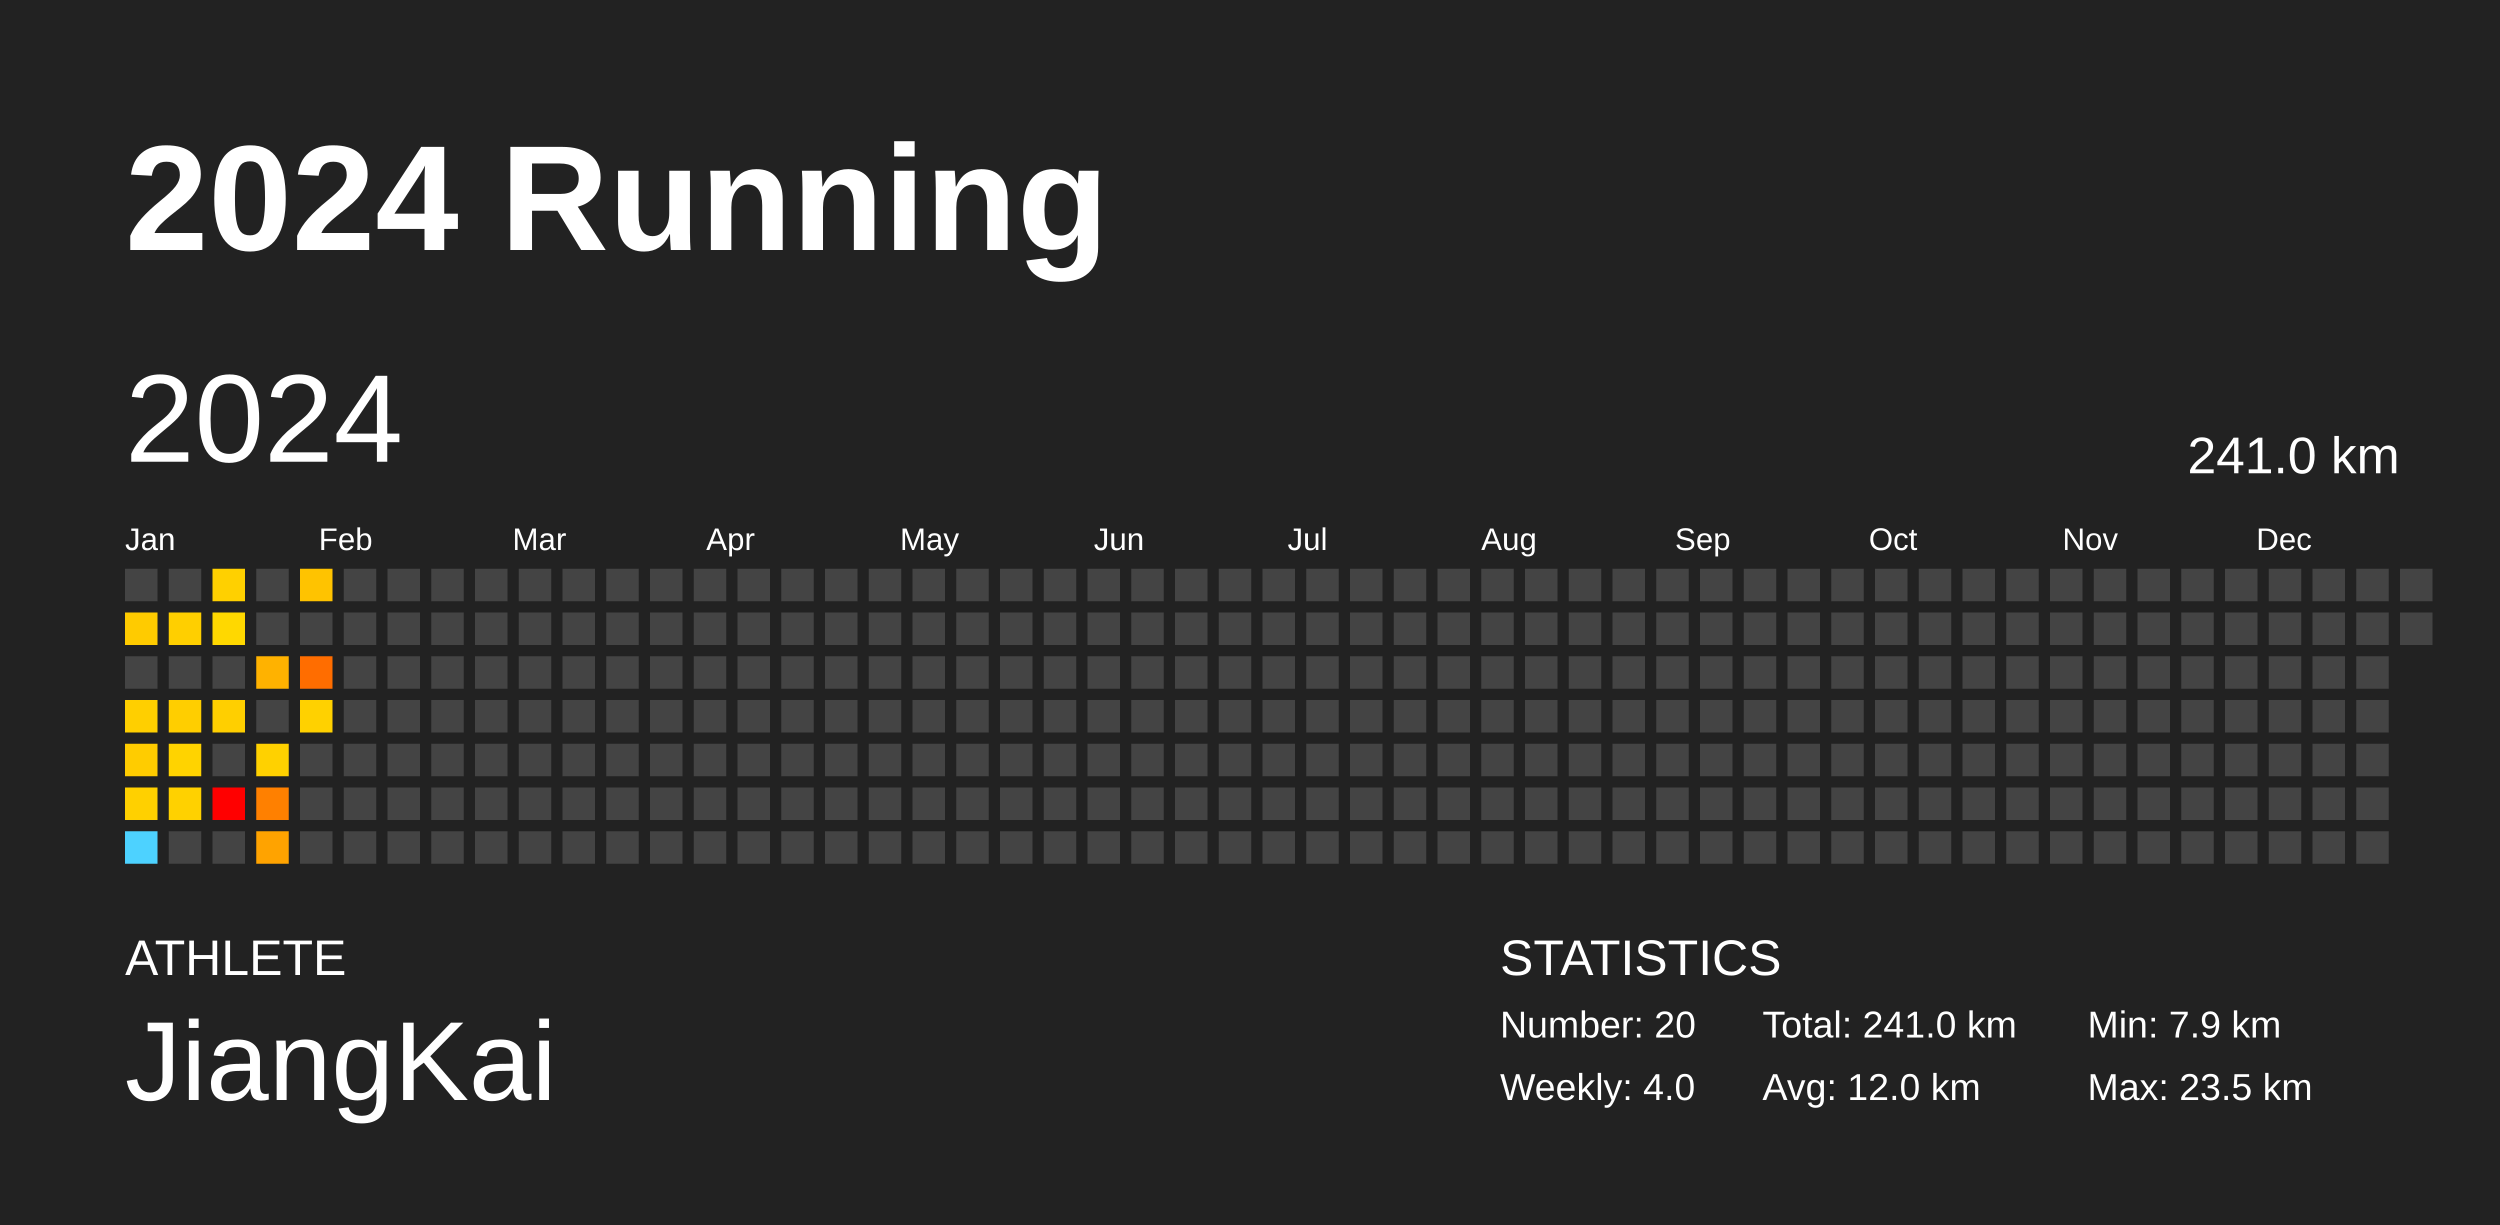
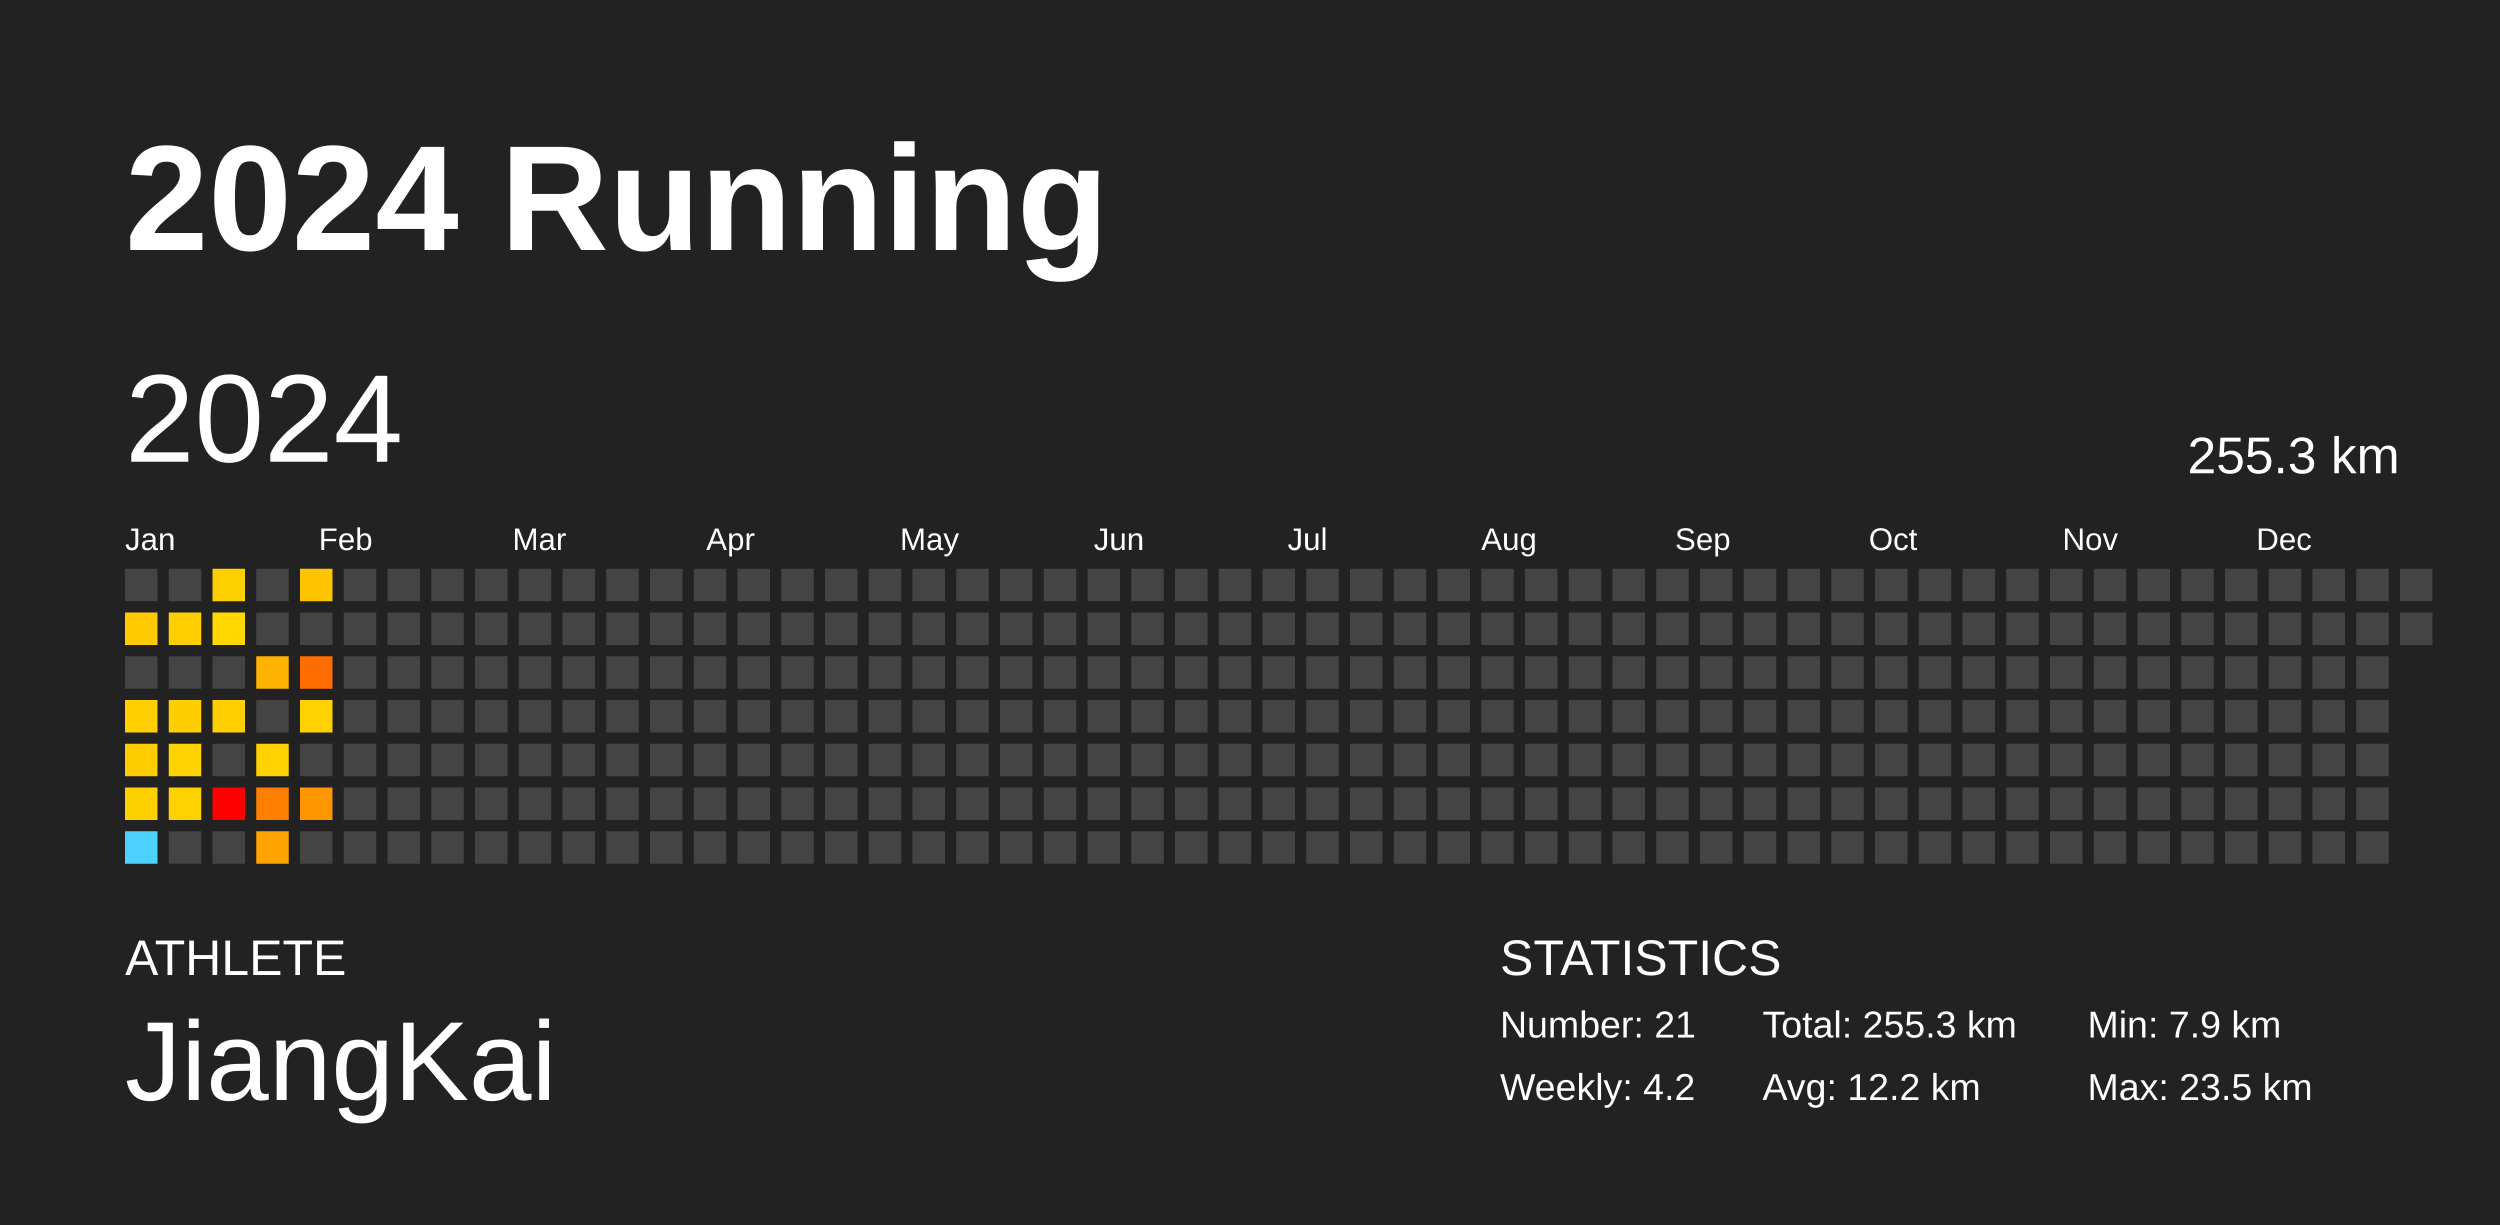
<svg xmlns="http://www.w3.org/2000/svg" baseProfile="full" height="98mm" version="1.1" viewBox="0,0,200,98" width="200mm">
  <defs />
  <rect fill="#222222" height="98" width="200" x="0" y="0" />
  <text fill="#FFFFFF" style="font-size:12px; font-family:Arial; font-weight:bold;" x="10" y="20">2024 Running</text>
  <text fill="#FFFFFF" style="font-size:4px; font-family:Arial" x="10" y="78">ATHLETE</text>
  <text fill="#FFFFFF" style="font-size:9px; font-family:Arial" x="10" y="88">JiangKai</text>
  <text fill="#FFFFFF" style="font-size:4px; font-family:Arial" x="120" y="78">STATISTICS</text>
-   <text fill="#FFFFFF" style="font-size:3px; font-family:Arial" x="120" y="83">Number: 20</text>
-   <text fill="#FFFFFF" style="font-size:3px; font-family:Arial" x="120" y="88">Weekly: 4.0</text>
-   <text fill="#FFFFFF" style="font-size:3px; font-family:Arial" x="141" y="83">Total: 241.0 km</text>
-   <text fill="#FFFFFF" style="font-size:3px; font-family:Arial" x="141" y="88">Avg: 12.0 km</text>
+   <text fill="#FFFFFF" style="font-size:3px; font-family:Arial" x="120" y="83">Number: 21</text>
+   <text fill="#FFFFFF" style="font-size:3px; font-family:Arial" x="120" y="88">Weekly: 4.2</text>
+   <text fill="#FFFFFF" style="font-size:3px; font-family:Arial" x="141" y="83">Total: 255.3 km</text>
+   <text fill="#FFFFFF" style="font-size:3px; font-family:Arial" x="141" y="88">Avg: 12.2 km</text>
  <text fill="#FFFFFF" style="font-size:3px; font-family:Arial" x="167" y="83">Min: 7.9 km</text>
  <text fill="#FFFFFF" style="font-size:3px; font-family:Arial" x="167" y="88">Max: 23.5 km</text>
  <text dominant-baseline="hanging" fill="#FFFFFF" style="font-size:10.0px; font-family:Arial;" x="10" y="30">2024</text>
-   <text dominant-baseline="hanging" fill="#FFFFFF" style="font-size:4.125px; font-family:Arial;" x="175" y="35">241.0 km</text>
+   <text dominant-baseline="hanging" fill="#FFFFFF" style="font-size:4.125px; font-family:Arial;" x="175" y="35">255.3 km</text>
  <text fill="#FFFFFF" style="font-size:2.5px; font-family:Arial" x="10.0" y="44">Jan</text>
  <text fill="#FFFFFF" style="font-size:2.5px; font-family:Arial" x="25.5" y="44">Feb</text>
  <text fill="#FFFFFF" style="font-size:2.5px; font-family:Arial" x="41.0" y="44">Mar</text>
  <text fill="#FFFFFF" style="font-size:2.5px; font-family:Arial" x="56.5" y="44">Apr</text>
  <text fill="#FFFFFF" style="font-size:2.5px; font-family:Arial" x="72.0" y="44">May</text>
  <text fill="#FFFFFF" style="font-size:2.5px; font-family:Arial" x="87.5" y="44">Jun</text>
  <text fill="#FFFFFF" style="font-size:2.5px; font-family:Arial" x="103.0" y="44">Jul</text>
  <text fill="#FFFFFF" style="font-size:2.5px; font-family:Arial" x="118.5" y="44">Aug</text>
  <text fill="#FFFFFF" style="font-size:2.5px; font-family:Arial" x="134.0" y="44">Sep</text>
  <text fill="#FFFFFF" style="font-size:2.5px; font-family:Arial" x="149.5" y="44">Oct</text>
  <text fill="#FFFFFF" style="font-size:2.5px; font-family:Arial" x="165.0" y="44">Nov</text>
  <text fill="#FFFFFF" style="font-size:2.5px; font-family:Arial" x="180.5" y="44">Dec</text>
  <rect fill="#444444" height="2.6" width="2.6" x="10.0" y="45.5" />
  <rect fill="#ffcb00" height="2.6" width="2.6" x="10.0" y="49.0" />
  <rect fill="#444444" height="2.6" width="2.6" x="10.0" y="52.5" />
  <rect fill="#ffcf00" height="2.6" width="2.6" x="10.0" y="56.0" />
  <rect fill="#ffcc00" height="2.6" width="2.6" x="10.0" y="59.5" />
  <rect fill="#ffd000" height="2.6" width="2.6" x="10.0" y="63.0" />
  <rect fill="#4dd2ff" height="2.6" width="2.6" x="10.0" y="66.5" />
  <rect fill="#444444" height="2.6" width="2.6" x="13.5" y="45.5" />
  <rect fill="#ffcf00" height="2.6" width="2.6" x="13.5" y="49.0" />
  <rect fill="#444444" height="2.6" width="2.6" x="13.5" y="52.5" />
  <rect fill="#ffce00" height="2.6" width="2.6" x="13.5" y="56.0" />
  <rect fill="#ffd300" height="2.6" width="2.6" x="13.5" y="59.5" />
  <rect fill="#ffd100" height="2.6" width="2.6" x="13.5" y="63.0" />
  <rect fill="#444444" height="2.6" width="2.6" x="13.5" y="66.5" />
  <rect fill="#ffd000" height="2.6" width="2.6" x="17.0" y="45.5" />
  <rect fill="#ffd800" height="2.6" width="2.6" x="17.0" y="49.0" />
  <rect fill="#444444" height="2.6" width="2.6" x="17.0" y="52.5" />
  <rect fill="#ffcf00" height="2.6" width="2.6" x="17.0" y="56.0" />
  <rect fill="#444444" height="2.6" width="2.6" x="17.0" y="59.5" />
  <rect fill="red" height="2.6" width="2.6" x="17.0" y="63.0" />
  <rect fill="#444444" height="2.6" width="2.6" x="17.0" y="66.5" />
  <rect fill="#444444" height="2.6" width="2.6" x="20.5" y="45.5" />
  <rect fill="#444444" height="2.6" width="2.6" x="20.5" y="49.0" />
  <rect fill="#ffb200" height="2.6" width="2.6" x="20.5" y="52.5" />
  <rect fill="#444444" height="2.6" width="2.6" x="20.5" y="56.0" />
  <rect fill="#ffd100" height="2.6" width="2.6" x="20.5" y="59.5" />
  <rect fill="#ff8000" height="2.6" width="2.6" x="20.5" y="63.0" />
  <rect fill="#ffa300" height="2.6" width="2.6" x="20.5" y="66.5" />
  <rect fill="#ffc300" height="2.6" width="2.6" x="24.0" y="45.5" />
  <rect fill="#444444" height="2.6" width="2.6" x="24.0" y="49.0" />
  <rect fill="#ff6d00" height="2.6" width="2.6" x="24.0" y="52.5" />
  <rect fill="#ffd100" height="2.6" width="2.6" x="24.0" y="56.0" />
  <rect fill="#444444" height="2.6" width="2.6" x="24.0" y="59.5" />
-   <rect fill="#444444" height="2.6" width="2.6" x="24.0" y="63.0" />
+   <rect fill="#ff9600" height="2.6" width="2.6" x="24.0" y="63.0" />
  <rect fill="#444444" height="2.6" width="2.6" x="24.0" y="66.5" />
  <rect fill="#444444" height="2.6" width="2.6" x="27.5" y="45.5" />
  <rect fill="#444444" height="2.6" width="2.6" x="27.5" y="49.0" />
  <rect fill="#444444" height="2.6" width="2.6" x="27.5" y="52.5" />
  <rect fill="#444444" height="2.6" width="2.6" x="27.5" y="56.0" />
  <rect fill="#444444" height="2.6" width="2.6" x="27.5" y="59.5" />
  <rect fill="#444444" height="2.6" width="2.6" x="27.5" y="63.0" />
  <rect fill="#444444" height="2.6" width="2.6" x="27.5" y="66.5" />
  <rect fill="#444444" height="2.6" width="2.6" x="31.0" y="45.5" />
  <rect fill="#444444" height="2.6" width="2.6" x="31.0" y="49.0" />
  <rect fill="#444444" height="2.6" width="2.6" x="31.0" y="52.5" />
  <rect fill="#444444" height="2.6" width="2.6" x="31.0" y="56.0" />
  <rect fill="#444444" height="2.6" width="2.6" x="31.0" y="59.5" />
  <rect fill="#444444" height="2.6" width="2.6" x="31.0" y="63.0" />
  <rect fill="#444444" height="2.6" width="2.6" x="31.0" y="66.5" />
  <rect fill="#444444" height="2.6" width="2.6" x="34.5" y="45.5" />
  <rect fill="#444444" height="2.6" width="2.6" x="34.5" y="49.0" />
  <rect fill="#444444" height="2.6" width="2.6" x="34.5" y="52.5" />
  <rect fill="#444444" height="2.6" width="2.6" x="34.5" y="56.0" />
  <rect fill="#444444" height="2.6" width="2.6" x="34.5" y="59.5" />
  <rect fill="#444444" height="2.6" width="2.6" x="34.5" y="63.0" />
  <rect fill="#444444" height="2.6" width="2.6" x="34.5" y="66.5" />
  <rect fill="#444444" height="2.6" width="2.6" x="38.0" y="45.5" />
  <rect fill="#444444" height="2.6" width="2.6" x="38.0" y="49.0" />
  <rect fill="#444444" height="2.6" width="2.6" x="38.0" y="52.5" />
  <rect fill="#444444" height="2.6" width="2.6" x="38.0" y="56.0" />
  <rect fill="#444444" height="2.6" width="2.6" x="38.0" y="59.5" />
  <rect fill="#444444" height="2.6" width="2.6" x="38.0" y="63.0" />
  <rect fill="#444444" height="2.6" width="2.6" x="38.0" y="66.5" />
  <rect fill="#444444" height="2.6" width="2.6" x="41.5" y="45.5" />
  <rect fill="#444444" height="2.6" width="2.6" x="41.5" y="49.0" />
  <rect fill="#444444" height="2.6" width="2.6" x="41.5" y="52.5" />
  <rect fill="#444444" height="2.6" width="2.6" x="41.5" y="56.0" />
  <rect fill="#444444" height="2.6" width="2.6" x="41.5" y="59.5" />
  <rect fill="#444444" height="2.6" width="2.6" x="41.5" y="63.0" />
  <rect fill="#444444" height="2.6" width="2.6" x="41.5" y="66.5" />
  <rect fill="#444444" height="2.6" width="2.6" x="45.0" y="45.5" />
  <rect fill="#444444" height="2.6" width="2.6" x="45.0" y="49.0" />
  <rect fill="#444444" height="2.6" width="2.6" x="45.0" y="52.5" />
  <rect fill="#444444" height="2.6" width="2.6" x="45.0" y="56.0" />
  <rect fill="#444444" height="2.6" width="2.6" x="45.0" y="59.5" />
  <rect fill="#444444" height="2.6" width="2.6" x="45.0" y="63.0" />
  <rect fill="#444444" height="2.6" width="2.6" x="45.0" y="66.5" />
  <rect fill="#444444" height="2.6" width="2.6" x="48.5" y="45.5" />
  <rect fill="#444444" height="2.6" width="2.6" x="48.5" y="49.0" />
  <rect fill="#444444" height="2.6" width="2.6" x="48.5" y="52.5" />
  <rect fill="#444444" height="2.6" width="2.6" x="48.5" y="56.0" />
  <rect fill="#444444" height="2.6" width="2.6" x="48.5" y="59.5" />
  <rect fill="#444444" height="2.6" width="2.6" x="48.5" y="63.0" />
  <rect fill="#444444" height="2.6" width="2.6" x="48.5" y="66.5" />
  <rect fill="#444444" height="2.6" width="2.6" x="52.0" y="45.5" />
  <rect fill="#444444" height="2.6" width="2.6" x="52.0" y="49.0" />
  <rect fill="#444444" height="2.6" width="2.6" x="52.0" y="52.5" />
  <rect fill="#444444" height="2.6" width="2.6" x="52.0" y="56.0" />
  <rect fill="#444444" height="2.6" width="2.6" x="52.0" y="59.5" />
  <rect fill="#444444" height="2.6" width="2.6" x="52.0" y="63.0" />
  <rect fill="#444444" height="2.6" width="2.6" x="52.0" y="66.5" />
  <rect fill="#444444" height="2.6" width="2.6" x="55.5" y="45.5" />
  <rect fill="#444444" height="2.6" width="2.6" x="55.5" y="49.0" />
  <rect fill="#444444" height="2.6" width="2.6" x="55.5" y="52.5" />
  <rect fill="#444444" height="2.6" width="2.6" x="55.5" y="56.0" />
  <rect fill="#444444" height="2.6" width="2.6" x="55.5" y="59.5" />
  <rect fill="#444444" height="2.6" width="2.6" x="55.5" y="63.0" />
  <rect fill="#444444" height="2.6" width="2.6" x="55.5" y="66.5" />
  <rect fill="#444444" height="2.6" width="2.6" x="59.0" y="45.5" />
  <rect fill="#444444" height="2.6" width="2.6" x="59.0" y="49.0" />
  <rect fill="#444444" height="2.6" width="2.6" x="59.0" y="52.5" />
  <rect fill="#444444" height="2.6" width="2.6" x="59.0" y="56.0" />
  <rect fill="#444444" height="2.6" width="2.6" x="59.0" y="59.5" />
  <rect fill="#444444" height="2.6" width="2.6" x="59.0" y="63.0" />
  <rect fill="#444444" height="2.6" width="2.6" x="59.0" y="66.5" />
  <rect fill="#444444" height="2.6" width="2.6" x="62.5" y="45.5" />
  <rect fill="#444444" height="2.6" width="2.6" x="62.5" y="49.0" />
  <rect fill="#444444" height="2.6" width="2.6" x="62.5" y="52.5" />
  <rect fill="#444444" height="2.6" width="2.6" x="62.5" y="56.0" />
  <rect fill="#444444" height="2.6" width="2.6" x="62.5" y="59.5" />
  <rect fill="#444444" height="2.6" width="2.6" x="62.5" y="63.0" />
  <rect fill="#444444" height="2.6" width="2.6" x="62.5" y="66.5" />
  <rect fill="#444444" height="2.6" width="2.6" x="66.0" y="45.5" />
  <rect fill="#444444" height="2.6" width="2.6" x="66.0" y="49.0" />
  <rect fill="#444444" height="2.6" width="2.6" x="66.0" y="52.5" />
  <rect fill="#444444" height="2.6" width="2.6" x="66.0" y="56.0" />
  <rect fill="#444444" height="2.6" width="2.6" x="66.0" y="59.5" />
  <rect fill="#444444" height="2.6" width="2.6" x="66.0" y="63.0" />
  <rect fill="#444444" height="2.6" width="2.6" x="66.0" y="66.5" />
  <rect fill="#444444" height="2.6" width="2.6" x="69.5" y="45.5" />
  <rect fill="#444444" height="2.6" width="2.6" x="69.5" y="49.0" />
  <rect fill="#444444" height="2.6" width="2.6" x="69.5" y="52.5" />
  <rect fill="#444444" height="2.6" width="2.6" x="69.5" y="56.0" />
  <rect fill="#444444" height="2.6" width="2.6" x="69.5" y="59.5" />
  <rect fill="#444444" height="2.6" width="2.6" x="69.5" y="63.0" />
  <rect fill="#444444" height="2.6" width="2.6" x="69.5" y="66.5" />
  <rect fill="#444444" height="2.6" width="2.6" x="73.0" y="45.5" />
  <rect fill="#444444" height="2.6" width="2.6" x="73.0" y="49.0" />
  <rect fill="#444444" height="2.6" width="2.6" x="73.0" y="52.5" />
  <rect fill="#444444" height="2.6" width="2.6" x="73.0" y="56.0" />
  <rect fill="#444444" height="2.6" width="2.6" x="73.0" y="59.5" />
  <rect fill="#444444" height="2.6" width="2.6" x="73.0" y="63.0" />
  <rect fill="#444444" height="2.6" width="2.6" x="73.0" y="66.5" />
  <rect fill="#444444" height="2.6" width="2.6" x="76.5" y="45.5" />
  <rect fill="#444444" height="2.6" width="2.6" x="76.5" y="49.0" />
  <rect fill="#444444" height="2.6" width="2.6" x="76.5" y="52.5" />
  <rect fill="#444444" height="2.6" width="2.6" x="76.5" y="56.0" />
  <rect fill="#444444" height="2.6" width="2.6" x="76.5" y="59.5" />
  <rect fill="#444444" height="2.6" width="2.6" x="76.5" y="63.0" />
  <rect fill="#444444" height="2.6" width="2.6" x="76.5" y="66.5" />
  <rect fill="#444444" height="2.6" width="2.6" x="80.0" y="45.5" />
  <rect fill="#444444" height="2.6" width="2.6" x="80.0" y="49.0" />
  <rect fill="#444444" height="2.6" width="2.6" x="80.0" y="52.5" />
  <rect fill="#444444" height="2.6" width="2.6" x="80.0" y="56.0" />
  <rect fill="#444444" height="2.6" width="2.6" x="80.0" y="59.5" />
  <rect fill="#444444" height="2.6" width="2.6" x="80.0" y="63.0" />
  <rect fill="#444444" height="2.6" width="2.6" x="80.0" y="66.5" />
  <rect fill="#444444" height="2.6" width="2.6" x="83.5" y="45.5" />
  <rect fill="#444444" height="2.6" width="2.6" x="83.5" y="49.0" />
  <rect fill="#444444" height="2.6" width="2.6" x="83.5" y="52.5" />
  <rect fill="#444444" height="2.6" width="2.6" x="83.5" y="56.0" />
  <rect fill="#444444" height="2.6" width="2.6" x="83.5" y="59.5" />
  <rect fill="#444444" height="2.6" width="2.6" x="83.5" y="63.0" />
  <rect fill="#444444" height="2.6" width="2.6" x="83.5" y="66.5" />
  <rect fill="#444444" height="2.6" width="2.6" x="87.0" y="45.5" />
  <rect fill="#444444" height="2.6" width="2.6" x="87.0" y="49.0" />
  <rect fill="#444444" height="2.6" width="2.6" x="87.0" y="52.5" />
  <rect fill="#444444" height="2.6" width="2.6" x="87.0" y="56.0" />
  <rect fill="#444444" height="2.6" width="2.6" x="87.0" y="59.5" />
  <rect fill="#444444" height="2.6" width="2.6" x="87.0" y="63.0" />
  <rect fill="#444444" height="2.6" width="2.6" x="87.0" y="66.5" />
  <rect fill="#444444" height="2.6" width="2.6" x="90.5" y="45.5" />
  <rect fill="#444444" height="2.6" width="2.6" x="90.5" y="49.0" />
  <rect fill="#444444" height="2.6" width="2.6" x="90.5" y="52.5" />
  <rect fill="#444444" height="2.6" width="2.6" x="90.5" y="56.0" />
  <rect fill="#444444" height="2.6" width="2.6" x="90.5" y="59.5" />
  <rect fill="#444444" height="2.6" width="2.6" x="90.5" y="63.0" />
  <rect fill="#444444" height="2.6" width="2.6" x="90.5" y="66.5" />
  <rect fill="#444444" height="2.6" width="2.6" x="94.0" y="45.5" />
  <rect fill="#444444" height="2.6" width="2.6" x="94.0" y="49.0" />
  <rect fill="#444444" height="2.6" width="2.6" x="94.0" y="52.5" />
  <rect fill="#444444" height="2.6" width="2.6" x="94.0" y="56.0" />
  <rect fill="#444444" height="2.6" width="2.6" x="94.0" y="59.5" />
  <rect fill="#444444" height="2.6" width="2.6" x="94.0" y="63.0" />
  <rect fill="#444444" height="2.6" width="2.6" x="94.0" y="66.5" />
  <rect fill="#444444" height="2.6" width="2.6" x="97.5" y="45.5" />
  <rect fill="#444444" height="2.6" width="2.6" x="97.5" y="49.0" />
  <rect fill="#444444" height="2.6" width="2.6" x="97.5" y="52.5" />
  <rect fill="#444444" height="2.6" width="2.6" x="97.5" y="56.0" />
  <rect fill="#444444" height="2.6" width="2.6" x="97.5" y="59.5" />
  <rect fill="#444444" height="2.6" width="2.6" x="97.5" y="63.0" />
  <rect fill="#444444" height="2.6" width="2.6" x="97.5" y="66.5" />
  <rect fill="#444444" height="2.6" width="2.6" x="101.0" y="45.5" />
  <rect fill="#444444" height="2.6" width="2.6" x="101.0" y="49.0" />
  <rect fill="#444444" height="2.6" width="2.6" x="101.0" y="52.5" />
  <rect fill="#444444" height="2.6" width="2.6" x="101.0" y="56.0" />
  <rect fill="#444444" height="2.6" width="2.6" x="101.0" y="59.5" />
  <rect fill="#444444" height="2.6" width="2.6" x="101.0" y="63.0" />
  <rect fill="#444444" height="2.6" width="2.6" x="101.0" y="66.5" />
  <rect fill="#444444" height="2.6" width="2.6" x="104.5" y="45.5" />
  <rect fill="#444444" height="2.6" width="2.6" x="104.5" y="49.0" />
  <rect fill="#444444" height="2.6" width="2.6" x="104.5" y="52.5" />
  <rect fill="#444444" height="2.6" width="2.6" x="104.5" y="56.0" />
  <rect fill="#444444" height="2.6" width="2.6" x="104.5" y="59.5" />
  <rect fill="#444444" height="2.6" width="2.6" x="104.5" y="63.0" />
  <rect fill="#444444" height="2.6" width="2.6" x="104.5" y="66.5" />
  <rect fill="#444444" height="2.6" width="2.6" x="108.0" y="45.5" />
  <rect fill="#444444" height="2.6" width="2.6" x="108.0" y="49.0" />
  <rect fill="#444444" height="2.6" width="2.6" x="108.0" y="52.5" />
  <rect fill="#444444" height="2.6" width="2.6" x="108.0" y="56.0" />
  <rect fill="#444444" height="2.6" width="2.6" x="108.0" y="59.5" />
  <rect fill="#444444" height="2.6" width="2.6" x="108.0" y="63.0" />
  <rect fill="#444444" height="2.6" width="2.6" x="108.0" y="66.5" />
  <rect fill="#444444" height="2.6" width="2.6" x="111.5" y="45.5" />
  <rect fill="#444444" height="2.6" width="2.6" x="111.5" y="49.0" />
  <rect fill="#444444" height="2.6" width="2.6" x="111.5" y="52.5" />
  <rect fill="#444444" height="2.6" width="2.6" x="111.5" y="56.0" />
  <rect fill="#444444" height="2.6" width="2.6" x="111.5" y="59.5" />
  <rect fill="#444444" height="2.6" width="2.6" x="111.5" y="63.0" />
  <rect fill="#444444" height="2.6" width="2.6" x="111.5" y="66.5" />
  <rect fill="#444444" height="2.6" width="2.6" x="115.0" y="45.5" />
  <rect fill="#444444" height="2.6" width="2.6" x="115.0" y="49.0" />
  <rect fill="#444444" height="2.6" width="2.6" x="115.0" y="52.5" />
  <rect fill="#444444" height="2.6" width="2.6" x="115.0" y="56.0" />
  <rect fill="#444444" height="2.6" width="2.6" x="115.0" y="59.5" />
  <rect fill="#444444" height="2.6" width="2.6" x="115.0" y="63.0" />
  <rect fill="#444444" height="2.6" width="2.6" x="115.0" y="66.5" />
  <rect fill="#444444" height="2.6" width="2.6" x="118.5" y="45.5" />
  <rect fill="#444444" height="2.6" width="2.6" x="118.5" y="49.0" />
  <rect fill="#444444" height="2.6" width="2.6" x="118.5" y="52.5" />
  <rect fill="#444444" height="2.6" width="2.6" x="118.5" y="56.0" />
  <rect fill="#444444" height="2.6" width="2.6" x="118.5" y="59.5" />
  <rect fill="#444444" height="2.6" width="2.6" x="118.5" y="63.0" />
  <rect fill="#444444" height="2.6" width="2.6" x="118.5" y="66.5" />
  <rect fill="#444444" height="2.6" width="2.6" x="122.0" y="45.5" />
  <rect fill="#444444" height="2.6" width="2.6" x="122.0" y="49.0" />
  <rect fill="#444444" height="2.6" width="2.6" x="122.0" y="52.5" />
  <rect fill="#444444" height="2.6" width="2.6" x="122.0" y="56.0" />
  <rect fill="#444444" height="2.6" width="2.6" x="122.0" y="59.5" />
  <rect fill="#444444" height="2.6" width="2.6" x="122.0" y="63.0" />
  <rect fill="#444444" height="2.6" width="2.6" x="122.0" y="66.5" />
  <rect fill="#444444" height="2.6" width="2.6" x="125.5" y="45.5" />
  <rect fill="#444444" height="2.6" width="2.6" x="125.5" y="49.0" />
  <rect fill="#444444" height="2.6" width="2.6" x="125.5" y="52.5" />
  <rect fill="#444444" height="2.6" width="2.6" x="125.5" y="56.0" />
  <rect fill="#444444" height="2.6" width="2.6" x="125.5" y="59.5" />
  <rect fill="#444444" height="2.6" width="2.6" x="125.5" y="63.0" />
  <rect fill="#444444" height="2.6" width="2.6" x="125.5" y="66.5" />
  <rect fill="#444444" height="2.6" width="2.6" x="129.0" y="45.5" />
  <rect fill="#444444" height="2.6" width="2.6" x="129.0" y="49.0" />
  <rect fill="#444444" height="2.6" width="2.6" x="129.0" y="52.5" />
  <rect fill="#444444" height="2.6" width="2.6" x="129.0" y="56.0" />
  <rect fill="#444444" height="2.6" width="2.6" x="129.0" y="59.5" />
  <rect fill="#444444" height="2.6" width="2.6" x="129.0" y="63.0" />
  <rect fill="#444444" height="2.6" width="2.6" x="129.0" y="66.5" />
  <rect fill="#444444" height="2.6" width="2.6" x="132.5" y="45.5" />
  <rect fill="#444444" height="2.6" width="2.6" x="132.5" y="49.0" />
  <rect fill="#444444" height="2.6" width="2.6" x="132.5" y="52.5" />
  <rect fill="#444444" height="2.6" width="2.6" x="132.5" y="56.0" />
  <rect fill="#444444" height="2.6" width="2.6" x="132.5" y="59.5" />
  <rect fill="#444444" height="2.6" width="2.6" x="132.5" y="63.0" />
  <rect fill="#444444" height="2.6" width="2.6" x="132.5" y="66.5" />
  <rect fill="#444444" height="2.6" width="2.6" x="136.0" y="45.5" />
  <rect fill="#444444" height="2.6" width="2.6" x="136.0" y="49.0" />
  <rect fill="#444444" height="2.6" width="2.6" x="136.0" y="52.5" />
  <rect fill="#444444" height="2.6" width="2.6" x="136.0" y="56.0" />
  <rect fill="#444444" height="2.6" width="2.6" x="136.0" y="59.5" />
  <rect fill="#444444" height="2.6" width="2.6" x="136.0" y="63.0" />
  <rect fill="#444444" height="2.6" width="2.6" x="136.0" y="66.5" />
  <rect fill="#444444" height="2.6" width="2.6" x="139.5" y="45.5" />
  <rect fill="#444444" height="2.6" width="2.6" x="139.5" y="49.0" />
  <rect fill="#444444" height="2.6" width="2.6" x="139.5" y="52.5" />
  <rect fill="#444444" height="2.6" width="2.6" x="139.5" y="56.0" />
  <rect fill="#444444" height="2.6" width="2.6" x="139.5" y="59.5" />
  <rect fill="#444444" height="2.6" width="2.6" x="139.5" y="63.0" />
  <rect fill="#444444" height="2.6" width="2.6" x="139.5" y="66.5" />
  <rect fill="#444444" height="2.6" width="2.6" x="143.0" y="45.5" />
  <rect fill="#444444" height="2.6" width="2.6" x="143.0" y="49.0" />
  <rect fill="#444444" height="2.6" width="2.6" x="143.0" y="52.5" />
  <rect fill="#444444" height="2.6" width="2.6" x="143.0" y="56.0" />
  <rect fill="#444444" height="2.6" width="2.6" x="143.0" y="59.5" />
  <rect fill="#444444" height="2.6" width="2.6" x="143.0" y="63.0" />
  <rect fill="#444444" height="2.6" width="2.6" x="143.0" y="66.5" />
  <rect fill="#444444" height="2.6" width="2.6" x="146.5" y="45.5" />
  <rect fill="#444444" height="2.6" width="2.6" x="146.5" y="49.0" />
  <rect fill="#444444" height="2.6" width="2.6" x="146.5" y="52.5" />
  <rect fill="#444444" height="2.6" width="2.6" x="146.5" y="56.0" />
  <rect fill="#444444" height="2.6" width="2.6" x="146.5" y="59.5" />
  <rect fill="#444444" height="2.6" width="2.6" x="146.5" y="63.0" />
  <rect fill="#444444" height="2.6" width="2.6" x="146.5" y="66.5" />
  <rect fill="#444444" height="2.6" width="2.6" x="150.0" y="45.5" />
  <rect fill="#444444" height="2.6" width="2.6" x="150.0" y="49.0" />
  <rect fill="#444444" height="2.6" width="2.6" x="150.0" y="52.5" />
  <rect fill="#444444" height="2.6" width="2.6" x="150.0" y="56.0" />
  <rect fill="#444444" height="2.6" width="2.6" x="150.0" y="59.5" />
  <rect fill="#444444" height="2.6" width="2.6" x="150.0" y="63.0" />
  <rect fill="#444444" height="2.6" width="2.6" x="150.0" y="66.5" />
  <rect fill="#444444" height="2.6" width="2.6" x="153.5" y="45.5" />
  <rect fill="#444444" height="2.6" width="2.6" x="153.5" y="49.0" />
  <rect fill="#444444" height="2.6" width="2.6" x="153.5" y="52.5" />
  <rect fill="#444444" height="2.6" width="2.6" x="153.5" y="56.0" />
  <rect fill="#444444" height="2.6" width="2.6" x="153.5" y="59.5" />
  <rect fill="#444444" height="2.6" width="2.6" x="153.5" y="63.0" />
  <rect fill="#444444" height="2.6" width="2.6" x="153.5" y="66.5" />
  <rect fill="#444444" height="2.6" width="2.6" x="157.0" y="45.5" />
  <rect fill="#444444" height="2.6" width="2.6" x="157.0" y="49.0" />
  <rect fill="#444444" height="2.6" width="2.6" x="157.0" y="52.5" />
  <rect fill="#444444" height="2.6" width="2.6" x="157.0" y="56.0" />
  <rect fill="#444444" height="2.6" width="2.6" x="157.0" y="59.5" />
  <rect fill="#444444" height="2.6" width="2.6" x="157.0" y="63.0" />
  <rect fill="#444444" height="2.6" width="2.6" x="157.0" y="66.5" />
  <rect fill="#444444" height="2.6" width="2.6" x="160.5" y="45.5" />
  <rect fill="#444444" height="2.6" width="2.6" x="160.5" y="49.0" />
  <rect fill="#444444" height="2.6" width="2.6" x="160.5" y="52.5" />
  <rect fill="#444444" height="2.6" width="2.6" x="160.5" y="56.0" />
  <rect fill="#444444" height="2.6" width="2.6" x="160.5" y="59.5" />
  <rect fill="#444444" height="2.6" width="2.6" x="160.5" y="63.0" />
  <rect fill="#444444" height="2.6" width="2.6" x="160.5" y="66.5" />
  <rect fill="#444444" height="2.6" width="2.6" x="164.0" y="45.5" />
  <rect fill="#444444" height="2.6" width="2.6" x="164.0" y="49.0" />
  <rect fill="#444444" height="2.6" width="2.6" x="164.0" y="52.5" />
  <rect fill="#444444" height="2.6" width="2.6" x="164.0" y="56.0" />
  <rect fill="#444444" height="2.6" width="2.6" x="164.0" y="59.5" />
  <rect fill="#444444" height="2.6" width="2.6" x="164.0" y="63.0" />
  <rect fill="#444444" height="2.6" width="2.6" x="164.0" y="66.5" />
  <rect fill="#444444" height="2.6" width="2.6" x="167.5" y="45.5" />
  <rect fill="#444444" height="2.6" width="2.6" x="167.5" y="49.0" />
  <rect fill="#444444" height="2.6" width="2.6" x="167.5" y="52.5" />
  <rect fill="#444444" height="2.6" width="2.6" x="167.5" y="56.0" />
  <rect fill="#444444" height="2.6" width="2.6" x="167.5" y="59.5" />
  <rect fill="#444444" height="2.6" width="2.6" x="167.5" y="63.0" />
  <rect fill="#444444" height="2.6" width="2.6" x="167.5" y="66.5" />
  <rect fill="#444444" height="2.6" width="2.6" x="171.0" y="45.5" />
  <rect fill="#444444" height="2.6" width="2.6" x="171.0" y="49.0" />
  <rect fill="#444444" height="2.6" width="2.6" x="171.0" y="52.5" />
  <rect fill="#444444" height="2.6" width="2.6" x="171.0" y="56.0" />
  <rect fill="#444444" height="2.6" width="2.6" x="171.0" y="59.5" />
  <rect fill="#444444" height="2.6" width="2.6" x="171.0" y="63.0" />
  <rect fill="#444444" height="2.6" width="2.6" x="171.0" y="66.5" />
  <rect fill="#444444" height="2.6" width="2.6" x="174.5" y="45.5" />
  <rect fill="#444444" height="2.6" width="2.6" x="174.5" y="49.0" />
  <rect fill="#444444" height="2.6" width="2.6" x="174.5" y="52.5" />
  <rect fill="#444444" height="2.6" width="2.6" x="174.5" y="56.0" />
  <rect fill="#444444" height="2.6" width="2.6" x="174.5" y="59.5" />
  <rect fill="#444444" height="2.6" width="2.6" x="174.5" y="63.0" />
  <rect fill="#444444" height="2.6" width="2.6" x="174.5" y="66.5" />
  <rect fill="#444444" height="2.6" width="2.6" x="178.0" y="45.5" />
  <rect fill="#444444" height="2.6" width="2.6" x="178.0" y="49.0" />
  <rect fill="#444444" height="2.6" width="2.6" x="178.0" y="52.5" />
  <rect fill="#444444" height="2.6" width="2.6" x="178.0" y="56.0" />
  <rect fill="#444444" height="2.6" width="2.6" x="178.0" y="59.5" />
  <rect fill="#444444" height="2.6" width="2.6" x="178.0" y="63.0" />
  <rect fill="#444444" height="2.6" width="2.6" x="178.0" y="66.5" />
  <rect fill="#444444" height="2.6" width="2.6" x="181.5" y="45.5" />
  <rect fill="#444444" height="2.6" width="2.6" x="181.5" y="49.0" />
  <rect fill="#444444" height="2.6" width="2.6" x="181.5" y="52.5" />
  <rect fill="#444444" height="2.6" width="2.6" x="181.5" y="56.0" />
  <rect fill="#444444" height="2.6" width="2.6" x="181.5" y="59.5" />
  <rect fill="#444444" height="2.6" width="2.6" x="181.5" y="63.0" />
  <rect fill="#444444" height="2.6" width="2.6" x="181.5" y="66.5" />
  <rect fill="#444444" height="2.6" width="2.6" x="185.0" y="45.5" />
  <rect fill="#444444" height="2.6" width="2.6" x="185.0" y="49.0" />
  <rect fill="#444444" height="2.6" width="2.6" x="185.0" y="52.5" />
  <rect fill="#444444" height="2.6" width="2.6" x="185.0" y="56.0" />
  <rect fill="#444444" height="2.6" width="2.6" x="185.0" y="59.5" />
  <rect fill="#444444" height="2.6" width="2.6" x="185.0" y="63.0" />
  <rect fill="#444444" height="2.6" width="2.6" x="185.0" y="66.5" />
  <rect fill="#444444" height="2.6" width="2.6" x="188.5" y="45.5" />
  <rect fill="#444444" height="2.6" width="2.6" x="188.5" y="49.0" />
  <rect fill="#444444" height="2.6" width="2.6" x="188.5" y="52.5" />
  <rect fill="#444444" height="2.6" width="2.6" x="188.5" y="56.0" />
  <rect fill="#444444" height="2.6" width="2.6" x="188.5" y="59.5" />
  <rect fill="#444444" height="2.6" width="2.6" x="188.5" y="63.0" />
  <rect fill="#444444" height="2.6" width="2.6" x="188.5" y="66.5" />
  <rect fill="#444444" height="2.6" width="2.6" x="192.0" y="45.5" />
  <rect fill="#444444" height="2.6" width="2.6" x="192.0" y="49.0" />
</svg>
